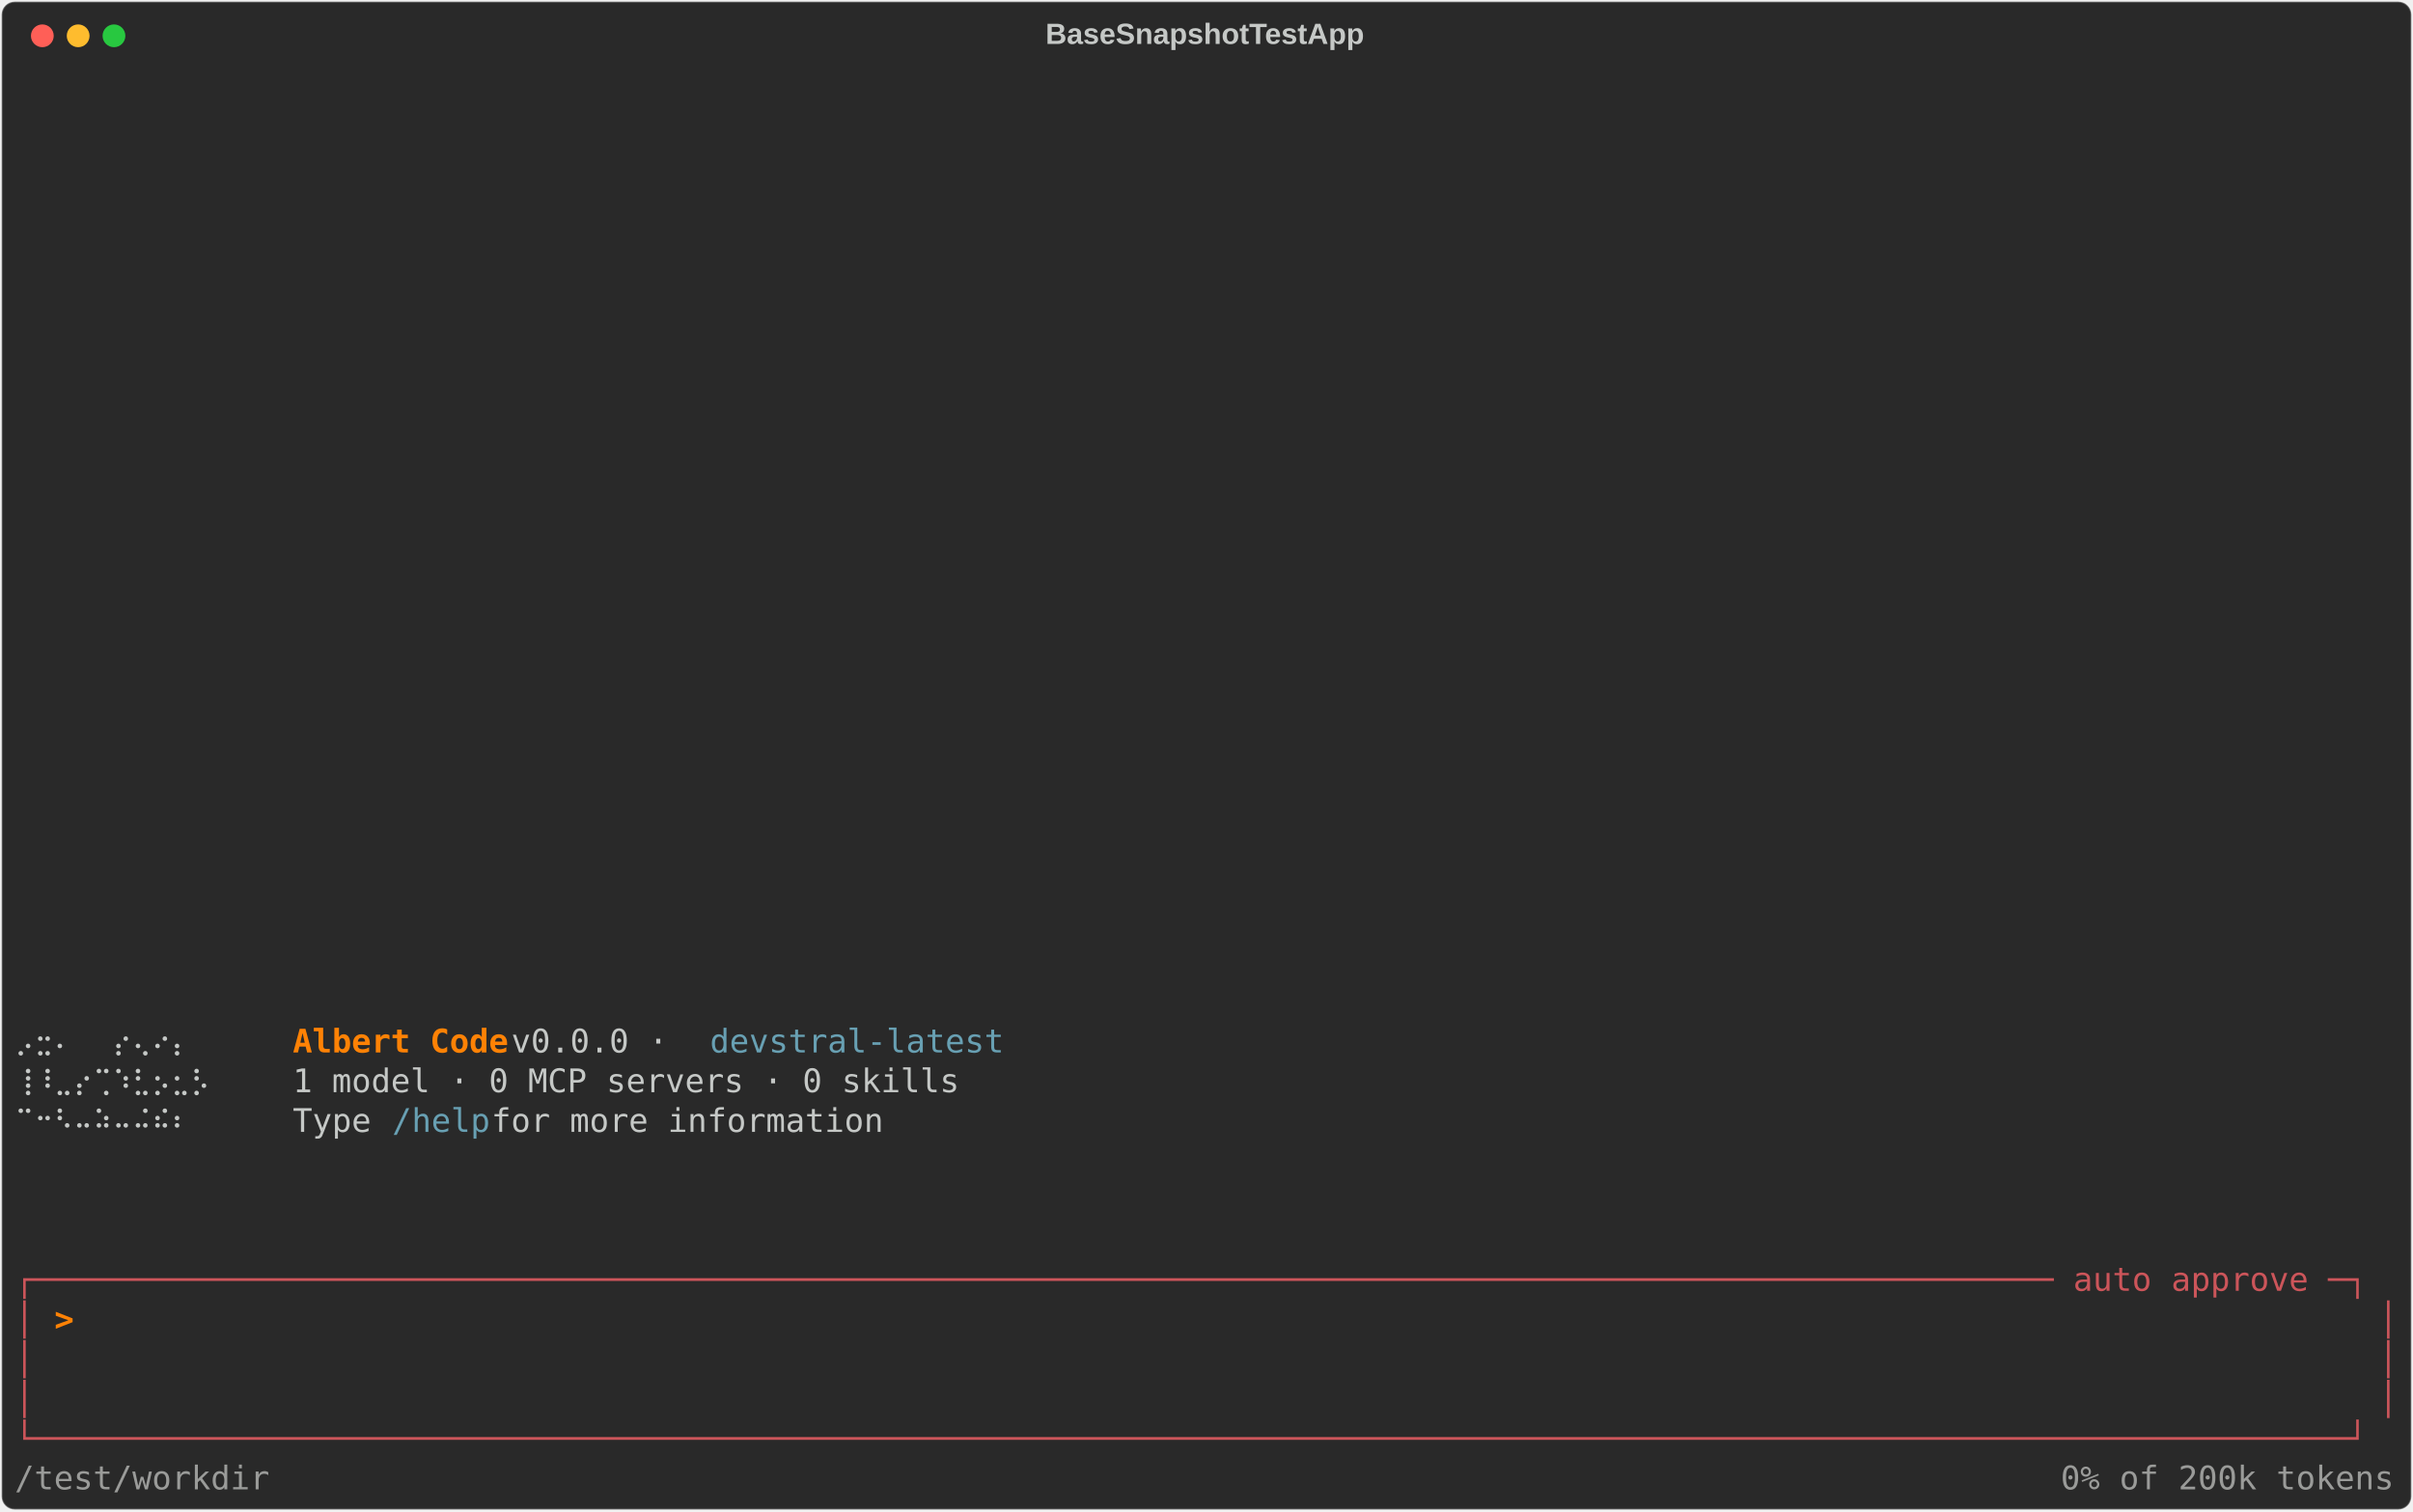
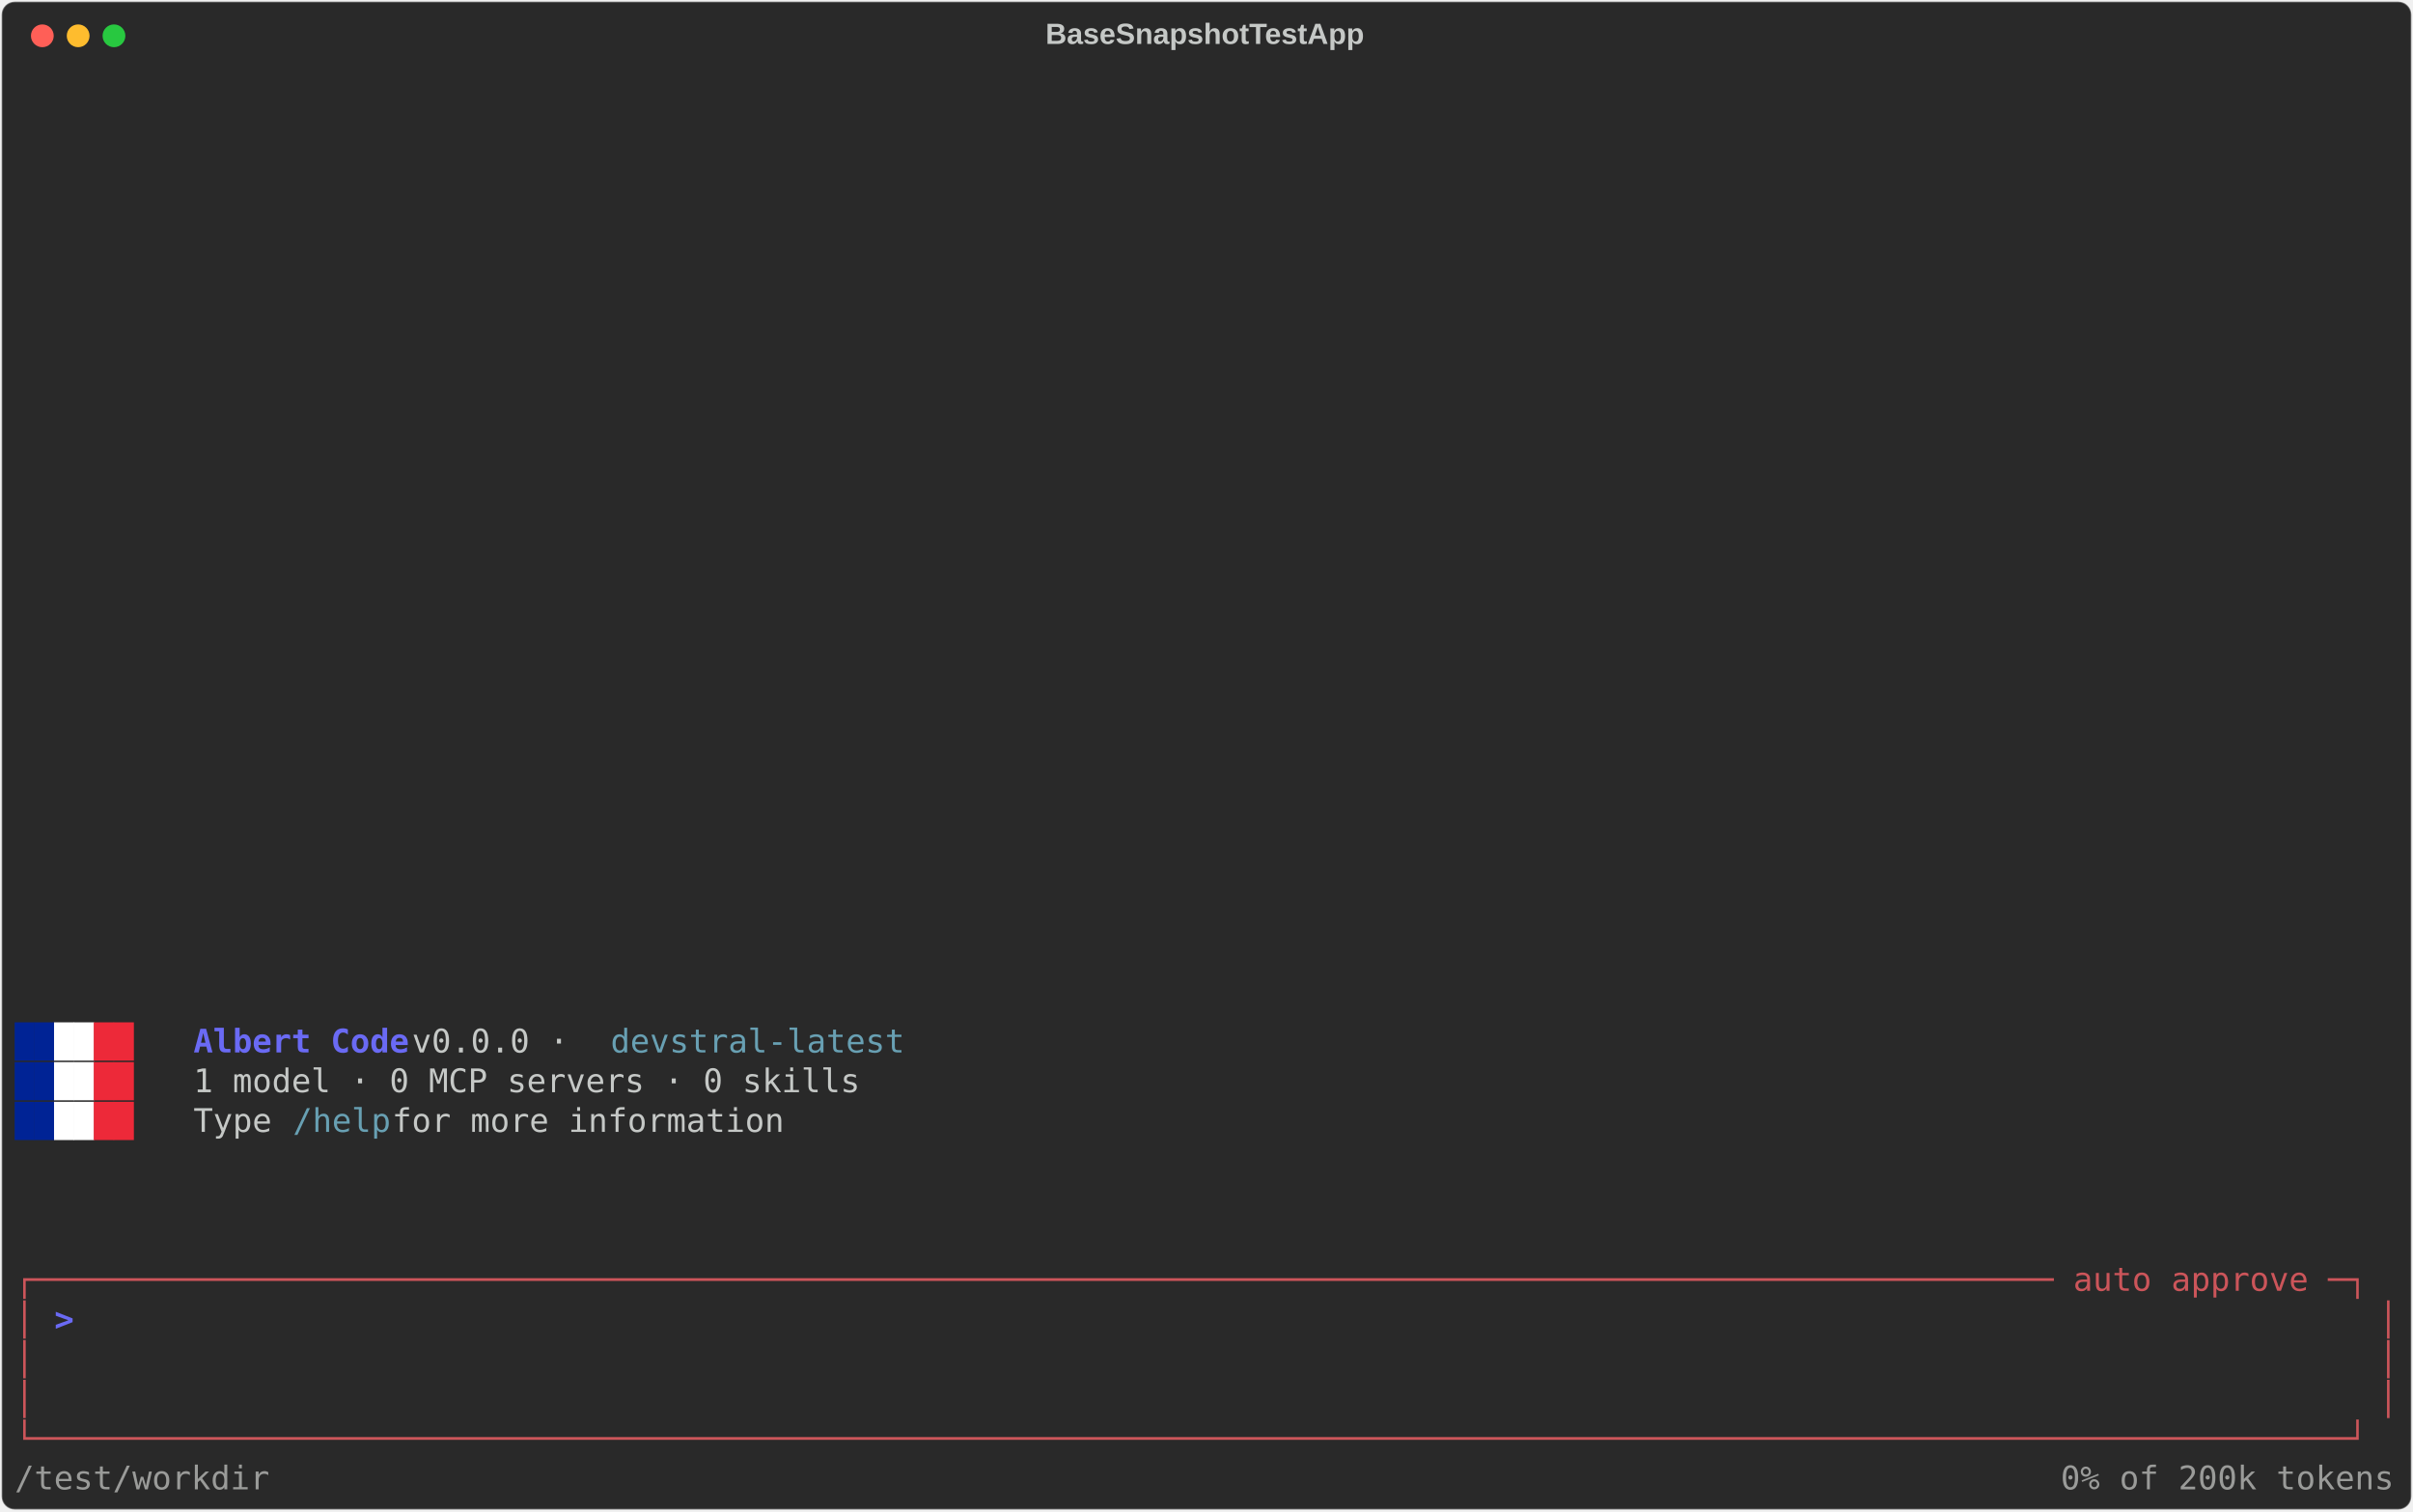
<svg xmlns="http://www.w3.org/2000/svg" class="rich-terminal" viewBox="0 0 1482 928.4">
  <style>

    @font-face {
        font-family: "Fira Code";
        src: local("FiraCode-Regular"),
                url("https://cdnjs.cloudflare.com/ajax/libs/firacode/6.2.0/woff2/FiraCode-Regular.woff2") format("woff2"),
                url("https://cdnjs.cloudflare.com/ajax/libs/firacode/6.2.0/woff/FiraCode-Regular.woff") format("woff");
        font-style: normal;
        font-weight: 400;
    }
    @font-face {
        font-family: "Fira Code";
        src: local("FiraCode-Bold"),
                url("https://cdnjs.cloudflare.com/ajax/libs/firacode/6.2.0/woff2/FiraCode-Bold.woff2") format("woff2"),
                url("https://cdnjs.cloudflare.com/ajax/libs/firacode/6.2.0/woff/FiraCode-Bold.woff") format("woff");
        font-style: bold;
        font-weight: 700;
    }

    .terminal-matrix {
        font-family: Fira Code, monospace;
        font-size: 20px;
        line-height: 24.4px;
        font-variant-east-asian: full-width;
    }

    .terminal-title {
        font-size: 18px;
        font-weight: bold;
        font-family: arial;
    }

    .terminal-r1 { fill: #c5c8c6 }
- .terminal-r2 { fill: #ff8205;font-weight: bold }
- .terminal-r3 { fill: #68a0b3 }
- .terminal-r4 { fill: #cc555a }
- .terminal-r5 { fill: #9a9b99 }
+ .terminal-r2 { fill: #002395 }
+ .terminal-r3 { fill: #ffffff }
+ .terminal-r4 { fill: #ed2939 }
+ .terminal-r5 { fill: #6a6af4;font-weight: bold }
+ .terminal-r6 { fill: #68a0b3 }
+ .terminal-r7 { fill: #cc555a }
+ .terminal-r8 { fill: #9a9b99 }
    </style>
  <defs>
    <clipPath id="terminal-clip-terminal">
      <rect x="0" y="0" width="1463.0" height="877.4" />
    </clipPath>
    <clipPath id="terminal-line-0">
      <rect x="0" y="1.5" width="1464" height="24.65" />
    </clipPath>
    <clipPath id="terminal-line-1">
      <rect x="0" y="25.9" width="1464" height="24.65" />
    </clipPath>
    <clipPath id="terminal-line-2">
      <rect x="0" y="50.3" width="1464" height="24.65" />
    </clipPath>
    <clipPath id="terminal-line-3">
      <rect x="0" y="74.7" width="1464" height="24.65" />
    </clipPath>
    <clipPath id="terminal-line-4">
      <rect x="0" y="99.1" width="1464" height="24.65" />
    </clipPath>
    <clipPath id="terminal-line-5">
      <rect x="0" y="123.5" width="1464" height="24.65" />
    </clipPath>
    <clipPath id="terminal-line-6">
      <rect x="0" y="147.9" width="1464" height="24.65" />
    </clipPath>
    <clipPath id="terminal-line-7">
      <rect x="0" y="172.3" width="1464" height="24.65" />
    </clipPath>
    <clipPath id="terminal-line-8">
      <rect x="0" y="196.7" width="1464" height="24.65" />
    </clipPath>
    <clipPath id="terminal-line-9">
      <rect x="0" y="221.1" width="1464" height="24.65" />
    </clipPath>
    <clipPath id="terminal-line-10">
      <rect x="0" y="245.5" width="1464" height="24.65" />
    </clipPath>
    <clipPath id="terminal-line-11">
      <rect x="0" y="269.9" width="1464" height="24.65" />
    </clipPath>
    <clipPath id="terminal-line-12">
      <rect x="0" y="294.3" width="1464" height="24.65" />
    </clipPath>
    <clipPath id="terminal-line-13">
      <rect x="0" y="318.7" width="1464" height="24.65" />
    </clipPath>
    <clipPath id="terminal-line-14">
      <rect x="0" y="343.1" width="1464" height="24.65" />
    </clipPath>
    <clipPath id="terminal-line-15">
      <rect x="0" y="367.5" width="1464" height="24.65" />
    </clipPath>
    <clipPath id="terminal-line-16">
      <rect x="0" y="391.9" width="1464" height="24.65" />
    </clipPath>
    <clipPath id="terminal-line-17">
      <rect x="0" y="416.3" width="1464" height="24.65" />
    </clipPath>
    <clipPath id="terminal-line-18">
      <rect x="0" y="440.7" width="1464" height="24.65" />
    </clipPath>
    <clipPath id="terminal-line-19">
      <rect x="0" y="465.1" width="1464" height="24.65" />
    </clipPath>
    <clipPath id="terminal-line-20">
      <rect x="0" y="489.5" width="1464" height="24.65" />
    </clipPath>
    <clipPath id="terminal-line-21">
      <rect x="0" y="513.9" width="1464" height="24.65" />
    </clipPath>
    <clipPath id="terminal-line-22">
      <rect x="0" y="538.3" width="1464" height="24.65" />
    </clipPath>
    <clipPath id="terminal-line-23">
      <rect x="0" y="562.7" width="1464" height="24.65" />
    </clipPath>
    <clipPath id="terminal-line-24">
      <rect x="0" y="587.1" width="1464" height="24.65" />
    </clipPath>
    <clipPath id="terminal-line-25">
      <rect x="0" y="611.5" width="1464" height="24.65" />
    </clipPath>
    <clipPath id="terminal-line-26">
      <rect x="0" y="635.9" width="1464" height="24.65" />
    </clipPath>
    <clipPath id="terminal-line-27">
      <rect x="0" y="660.3" width="1464" height="24.65" />
    </clipPath>
    <clipPath id="terminal-line-28">
      <rect x="0" y="684.7" width="1464" height="24.65" />
    </clipPath>
    <clipPath id="terminal-line-29">
      <rect x="0" y="709.1" width="1464" height="24.65" />
    </clipPath>
    <clipPath id="terminal-line-30">
      <rect x="0" y="733.5" width="1464" height="24.65" />
    </clipPath>
    <clipPath id="terminal-line-31">
      <rect x="0" y="757.9" width="1464" height="24.65" />
    </clipPath>
    <clipPath id="terminal-line-32">
      <rect x="0" y="782.3" width="1464" height="24.65" />
    </clipPath>
    <clipPath id="terminal-line-33">
      <rect x="0" y="806.7" width="1464" height="24.65" />
    </clipPath>
    <clipPath id="terminal-line-34">
      <rect x="0" y="831.1" width="1464" height="24.65" />
    </clipPath>
  </defs>
  <rect fill="#292929" stroke="rgba(255,255,255,0.35)" stroke-width="1" x="1" y="1" width="1480" height="926.4" rx="8" />
  <text class="terminal-title" fill="#c5c8c6" text-anchor="middle" x="740" y="27">BaseSnapshotTestApp</text>
  <g transform="translate(26,22)">
    <circle cx="0" cy="0" r="7" fill="#ff5f57" />
    <circle cx="22" cy="0" r="7" fill="#febc2e" />
    <circle cx="44" cy="0" r="7" fill="#28c840" />
  </g>
  <g transform="translate(9, 41)" clip-path="url(#terminal-clip-terminal)">
    <g class="terminal-matrix">
      <text class="terminal-r1" x="1464" y="20" textLength="12.2" clip-path="url(#terminal-line-0)">
</text>
      <text class="terminal-r1" x="1464" y="44.4" textLength="12.2" clip-path="url(#terminal-line-1)">
</text>
      <text class="terminal-r1" x="1464" y="68.8" textLength="12.2" clip-path="url(#terminal-line-2)">
</text>
      <text class="terminal-r1" x="1464" y="93.2" textLength="12.2" clip-path="url(#terminal-line-3)">
</text>
      <text class="terminal-r1" x="1464" y="117.6" textLength="12.2" clip-path="url(#terminal-line-4)">
</text>
      <text class="terminal-r1" x="1464" y="142" textLength="12.2" clip-path="url(#terminal-line-5)">
</text>
      <text class="terminal-r1" x="1464" y="166.4" textLength="12.2" clip-path="url(#terminal-line-6)">
</text>
      <text class="terminal-r1" x="1464" y="190.8" textLength="12.2" clip-path="url(#terminal-line-7)">
</text>
      <text class="terminal-r1" x="1464" y="215.2" textLength="12.2" clip-path="url(#terminal-line-8)">
</text>
      <text class="terminal-r1" x="1464" y="239.6" textLength="12.2" clip-path="url(#terminal-line-9)">
</text>
      <text class="terminal-r1" x="1464" y="264" textLength="12.2" clip-path="url(#terminal-line-10)">
</text>
      <text class="terminal-r1" x="1464" y="288.4" textLength="12.2" clip-path="url(#terminal-line-11)">
</text>
      <text class="terminal-r1" x="1464" y="312.8" textLength="12.2" clip-path="url(#terminal-line-12)">
</text>
      <text class="terminal-r1" x="1464" y="337.2" textLength="12.2" clip-path="url(#terminal-line-13)">
</text>
      <text class="terminal-r1" x="1464" y="361.6" textLength="12.2" clip-path="url(#terminal-line-14)">
</text>
      <text class="terminal-r1" x="1464" y="386" textLength="12.2" clip-path="url(#terminal-line-15)">
</text>
      <text class="terminal-r1" x="1464" y="410.4" textLength="12.2" clip-path="url(#terminal-line-16)">
</text>
      <text class="terminal-r1" x="1464" y="434.8" textLength="12.2" clip-path="url(#terminal-line-17)">
</text>
      <text class="terminal-r1" x="1464" y="459.2" textLength="12.2" clip-path="url(#terminal-line-18)">
</text>
      <text class="terminal-r1" x="1464" y="483.6" textLength="12.2" clip-path="url(#terminal-line-19)">
</text>
      <text class="terminal-r1" x="1464" y="508" textLength="12.2" clip-path="url(#terminal-line-20)">
</text>
      <text class="terminal-r1" x="1464" y="532.4" textLength="12.2" clip-path="url(#terminal-line-21)">
</text>
      <text class="terminal-r1" x="1464" y="556.8" textLength="12.2" clip-path="url(#terminal-line-22)">
</text>
      <text class="terminal-r1" x="1464" y="581.2" textLength="12.2" clip-path="url(#terminal-line-23)">
</text>
-       <text class="terminal-r1" x="0" y="605.6" textLength="134.2" clip-path="url(#terminal-line-24)">  ⡠⣒⠄  ⡔⢄⠔⡄</text>
-       <text class="terminal-r2" x="170.8" y="605.6" textLength="134.2" clip-path="url(#terminal-line-24)">Albert Code</text>
-       <text class="terminal-r1" x="305" y="605.6" textLength="122" clip-path="url(#terminal-line-24)"> v0.0.0 · </text>
-       <text class="terminal-r3" x="427" y="605.6" textLength="183" clip-path="url(#terminal-line-24)">devstral-latest</text>
+       <text class="terminal-r2" x="0" y="605.6" textLength="12.2" clip-path="url(#terminal-line-24)">█</text>
+       <text class="terminal-r2" x="12.2" y="605.6" textLength="12.2" clip-path="url(#terminal-line-24)">█</text>
+       <text class="terminal-r3" x="24.4" y="605.6" textLength="12.2" clip-path="url(#terminal-line-24)">█</text>
+       <text class="terminal-r3" x="36.6" y="605.6" textLength="12.2" clip-path="url(#terminal-line-24)">█</text>
+       <text class="terminal-r4" x="48.8" y="605.6" textLength="12.2" clip-path="url(#terminal-line-24)">█</text>
+       <text class="terminal-r4" x="61" y="605.6" textLength="12.2" clip-path="url(#terminal-line-24)">█</text>
+       <text class="terminal-r5" x="109.8" y="605.6" textLength="134.2" clip-path="url(#terminal-line-24)">Albert Code</text>
+       <text class="terminal-r1" x="244" y="605.6" textLength="122" clip-path="url(#terminal-line-24)"> v0.0.0 · </text>
+       <text class="terminal-r6" x="366" y="605.6" textLength="183" clip-path="url(#terminal-line-24)">devstral-latest</text>
      <text class="terminal-r1" x="1464" y="605.6" textLength="12.2" clip-path="url(#terminal-line-24)">
</text>
-       <text class="terminal-r1" x="0" y="630" textLength="134.2" clip-path="url(#terminal-line-25)"> ⢸⠸⣀⡔⢉⠱⣃⡢⣂⡣</text>
-       <text class="terminal-r1" x="170.8" y="630" textLength="414.8" clip-path="url(#terminal-line-25)">1 model · 0 MCP servers · 0 skills</text>
+       <text class="terminal-r2" x="0" y="630" textLength="12.2" clip-path="url(#terminal-line-25)">█</text>
+       <text class="terminal-r2" x="12.2" y="630" textLength="12.2" clip-path="url(#terminal-line-25)">█</text>
+       <text class="terminal-r3" x="24.4" y="630" textLength="12.2" clip-path="url(#terminal-line-25)">█</text>
+       <text class="terminal-r3" x="36.6" y="630" textLength="12.2" clip-path="url(#terminal-line-25)">█</text>
+       <text class="terminal-r4" x="48.8" y="630" textLength="12.2" clip-path="url(#terminal-line-25)">█</text>
+       <text class="terminal-r4" x="61" y="630" textLength="12.2" clip-path="url(#terminal-line-25)">█</text>
+       <text class="terminal-r1" x="109.8" y="630" textLength="414.8" clip-path="url(#terminal-line-25)">1 model · 0 MCP servers · 0 skills</text>
      <text class="terminal-r1" x="1464" y="630" textLength="12.2" clip-path="url(#terminal-line-25)">
</text>
-       <text class="terminal-r1" x="0" y="654.4" textLength="134.2" clip-path="url(#terminal-line-26)">  ⠉⠒⠣⠤⠵⠤⠬⠮⠆</text>
-       <text class="terminal-r1" x="170.8" y="654.4" textLength="61" clip-path="url(#terminal-line-26)">Type </text>
-       <text class="terminal-r3" x="231.8" y="654.4" textLength="61" clip-path="url(#terminal-line-26)">/help</text>
-       <text class="terminal-r1" x="292.8" y="654.4" textLength="256.2" clip-path="url(#terminal-line-26)"> for more information</text>
+       <text class="terminal-r2" x="0" y="654.4" textLength="12.2" clip-path="url(#terminal-line-26)">█</text>
+       <text class="terminal-r2" x="12.2" y="654.4" textLength="12.2" clip-path="url(#terminal-line-26)">█</text>
+       <text class="terminal-r3" x="24.4" y="654.4" textLength="12.2" clip-path="url(#terminal-line-26)">█</text>
+       <text class="terminal-r3" x="36.6" y="654.4" textLength="12.2" clip-path="url(#terminal-line-26)">█</text>
+       <text class="terminal-r4" x="48.8" y="654.4" textLength="12.2" clip-path="url(#terminal-line-26)">█</text>
+       <text class="terminal-r4" x="61" y="654.4" textLength="12.2" clip-path="url(#terminal-line-26)">█</text>
+       <text class="terminal-r1" x="109.8" y="654.4" textLength="61" clip-path="url(#terminal-line-26)">Type </text>
+       <text class="terminal-r6" x="170.8" y="654.4" textLength="61" clip-path="url(#terminal-line-26)">/help</text>
+       <text class="terminal-r1" x="231.8" y="654.4" textLength="256.2" clip-path="url(#terminal-line-26)"> for more information</text>
      <text class="terminal-r1" x="1464" y="654.4" textLength="12.2" clip-path="url(#terminal-line-26)">
</text>
      <text class="terminal-r1" x="1464" y="678.8" textLength="12.2" clip-path="url(#terminal-line-27)">
</text>
      <text class="terminal-r1" x="1464" y="703.2" textLength="12.2" clip-path="url(#terminal-line-28)">
</text>
      <text class="terminal-r1" x="1464" y="727.6" textLength="12.2" clip-path="url(#terminal-line-29)">
</text>
-       <text class="terminal-r4" x="0" y="752" textLength="1464" clip-path="url(#terminal-line-30)">┌─────────────────────────────────────────────────────────────────────────────────────────────────────── auto approve ─┐</text>
+       <text class="terminal-r7" x="0" y="752" textLength="1464" clip-path="url(#terminal-line-30)">┌─────────────────────────────────────────────────────────────────────────────────────────────────────── auto approve ─┐</text>
      <text class="terminal-r1" x="1464" y="752" textLength="12.2" clip-path="url(#terminal-line-30)">
</text>
-       <text class="terminal-r4" x="0" y="776.4" textLength="12.2" clip-path="url(#terminal-line-31)">│</text>
-       <text class="terminal-r2" x="24.4" y="776.4" textLength="12.2" clip-path="url(#terminal-line-31)">&gt;</text>
-       <text class="terminal-r4" x="1451.8" y="776.4" textLength="12.2" clip-path="url(#terminal-line-31)">│</text>
+       <text class="terminal-r7" x="0" y="776.4" textLength="12.2" clip-path="url(#terminal-line-31)">│</text>
+       <text class="terminal-r5" x="24.4" y="776.4" textLength="12.2" clip-path="url(#terminal-line-31)">&gt;</text>
+       <text class="terminal-r7" x="1451.8" y="776.4" textLength="12.2" clip-path="url(#terminal-line-31)">│</text>
      <text class="terminal-r1" x="1464" y="776.4" textLength="12.2" clip-path="url(#terminal-line-31)">
</text>
-       <text class="terminal-r4" x="0" y="800.8" textLength="12.2" clip-path="url(#terminal-line-32)">│</text>
-       <text class="terminal-r4" x="1451.8" y="800.8" textLength="12.2" clip-path="url(#terminal-line-32)">│</text>
+       <text class="terminal-r7" x="0" y="800.8" textLength="12.2" clip-path="url(#terminal-line-32)">│</text>
+       <text class="terminal-r7" x="1451.8" y="800.8" textLength="12.2" clip-path="url(#terminal-line-32)">│</text>
      <text class="terminal-r1" x="1464" y="800.8" textLength="12.2" clip-path="url(#terminal-line-32)">
</text>
-       <text class="terminal-r4" x="0" y="825.2" textLength="12.2" clip-path="url(#terminal-line-33)">│</text>
-       <text class="terminal-r4" x="1451.8" y="825.2" textLength="12.2" clip-path="url(#terminal-line-33)">│</text>
+       <text class="terminal-r7" x="0" y="825.2" textLength="12.2" clip-path="url(#terminal-line-33)">│</text>
+       <text class="terminal-r7" x="1451.8" y="825.2" textLength="12.2" clip-path="url(#terminal-line-33)">│</text>
      <text class="terminal-r1" x="1464" y="825.2" textLength="12.2" clip-path="url(#terminal-line-33)">
</text>
-       <text class="terminal-r4" x="0" y="849.6" textLength="1464" clip-path="url(#terminal-line-34)">└──────────────────────────────────────────────────────────────────────────────────────────────────────────────────────┘</text>
+       <text class="terminal-r7" x="0" y="849.6" textLength="1464" clip-path="url(#terminal-line-34)">└──────────────────────────────────────────────────────────────────────────────────────────────────────────────────────┘</text>
      <text class="terminal-r1" x="1464" y="849.6" textLength="12.2" clip-path="url(#terminal-line-34)">
</text>
-       <text class="terminal-r5" x="0" y="874" textLength="158.6" clip-path="url(#terminal-line-35)">/test/workdir</text>
-       <text class="terminal-r5" x="1256.6" y="874" textLength="207.4" clip-path="url(#terminal-line-35)">0% of 200k tokens</text>
+       <text class="terminal-r8" x="0" y="874" textLength="158.6" clip-path="url(#terminal-line-35)">/test/workdir</text>
+       <text class="terminal-r8" x="1256.6" y="874" textLength="207.4" clip-path="url(#terminal-line-35)">0% of 200k tokens</text>
    </g>
  </g>
</svg>
